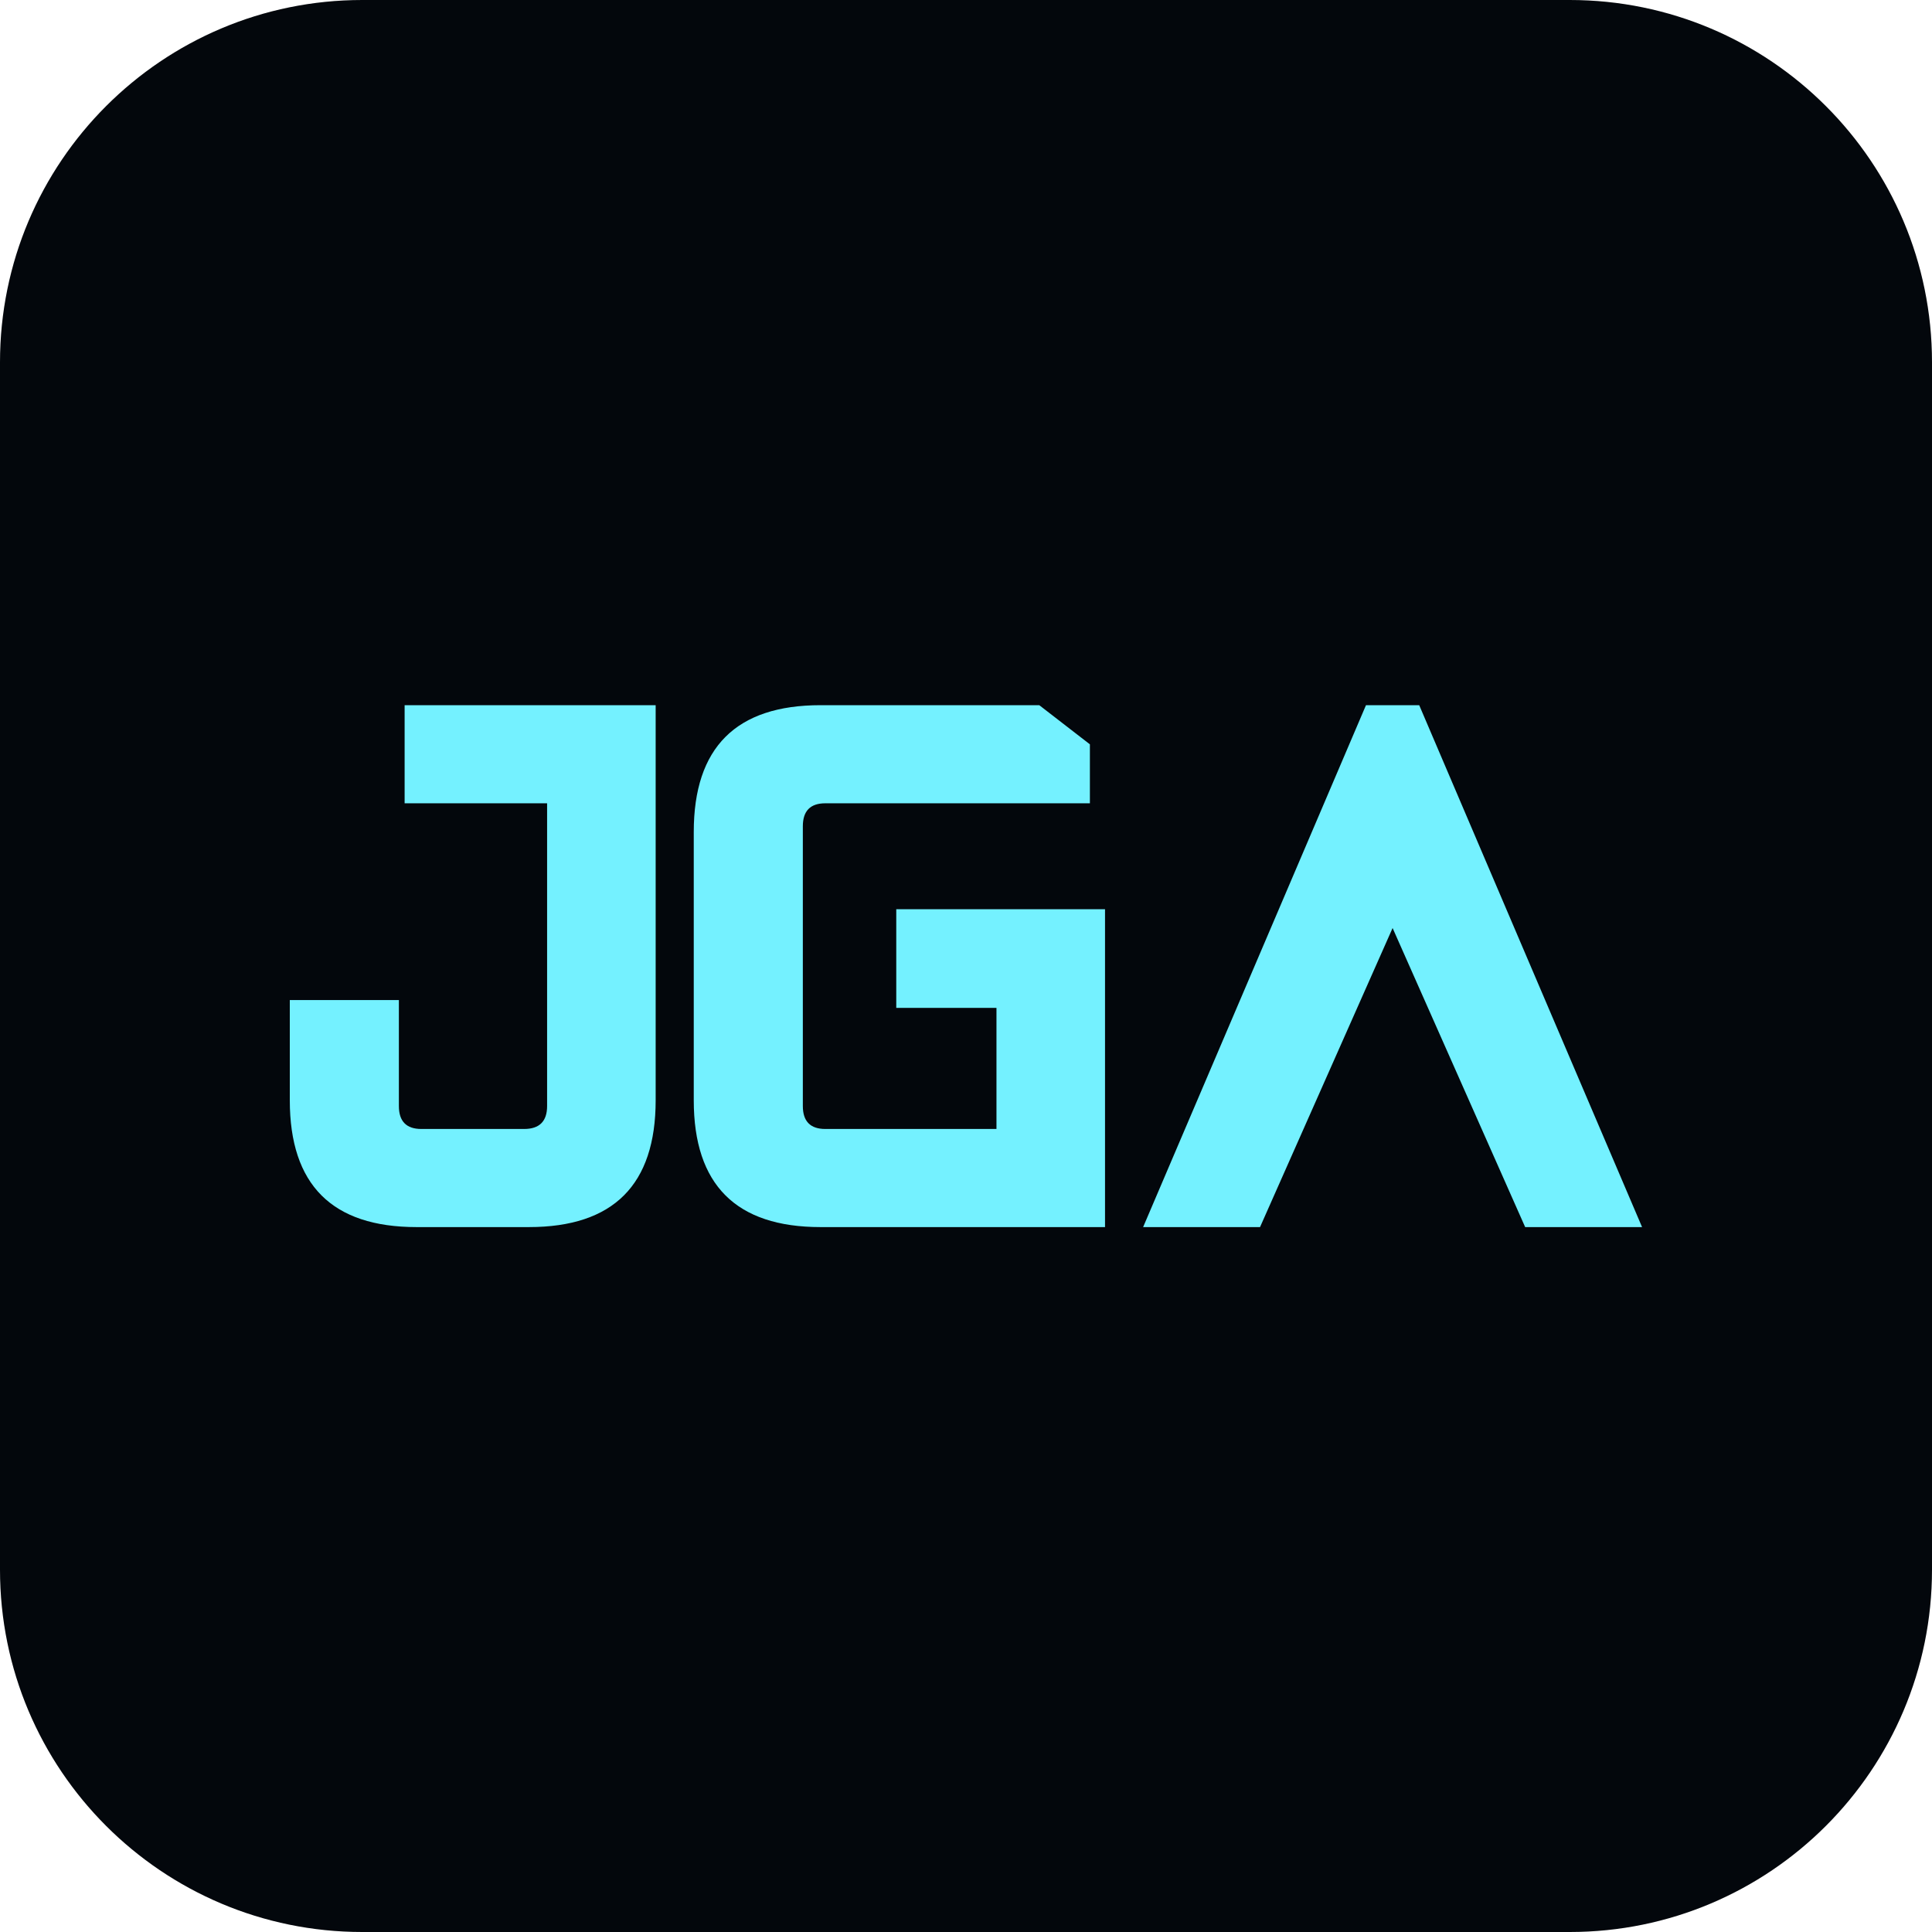
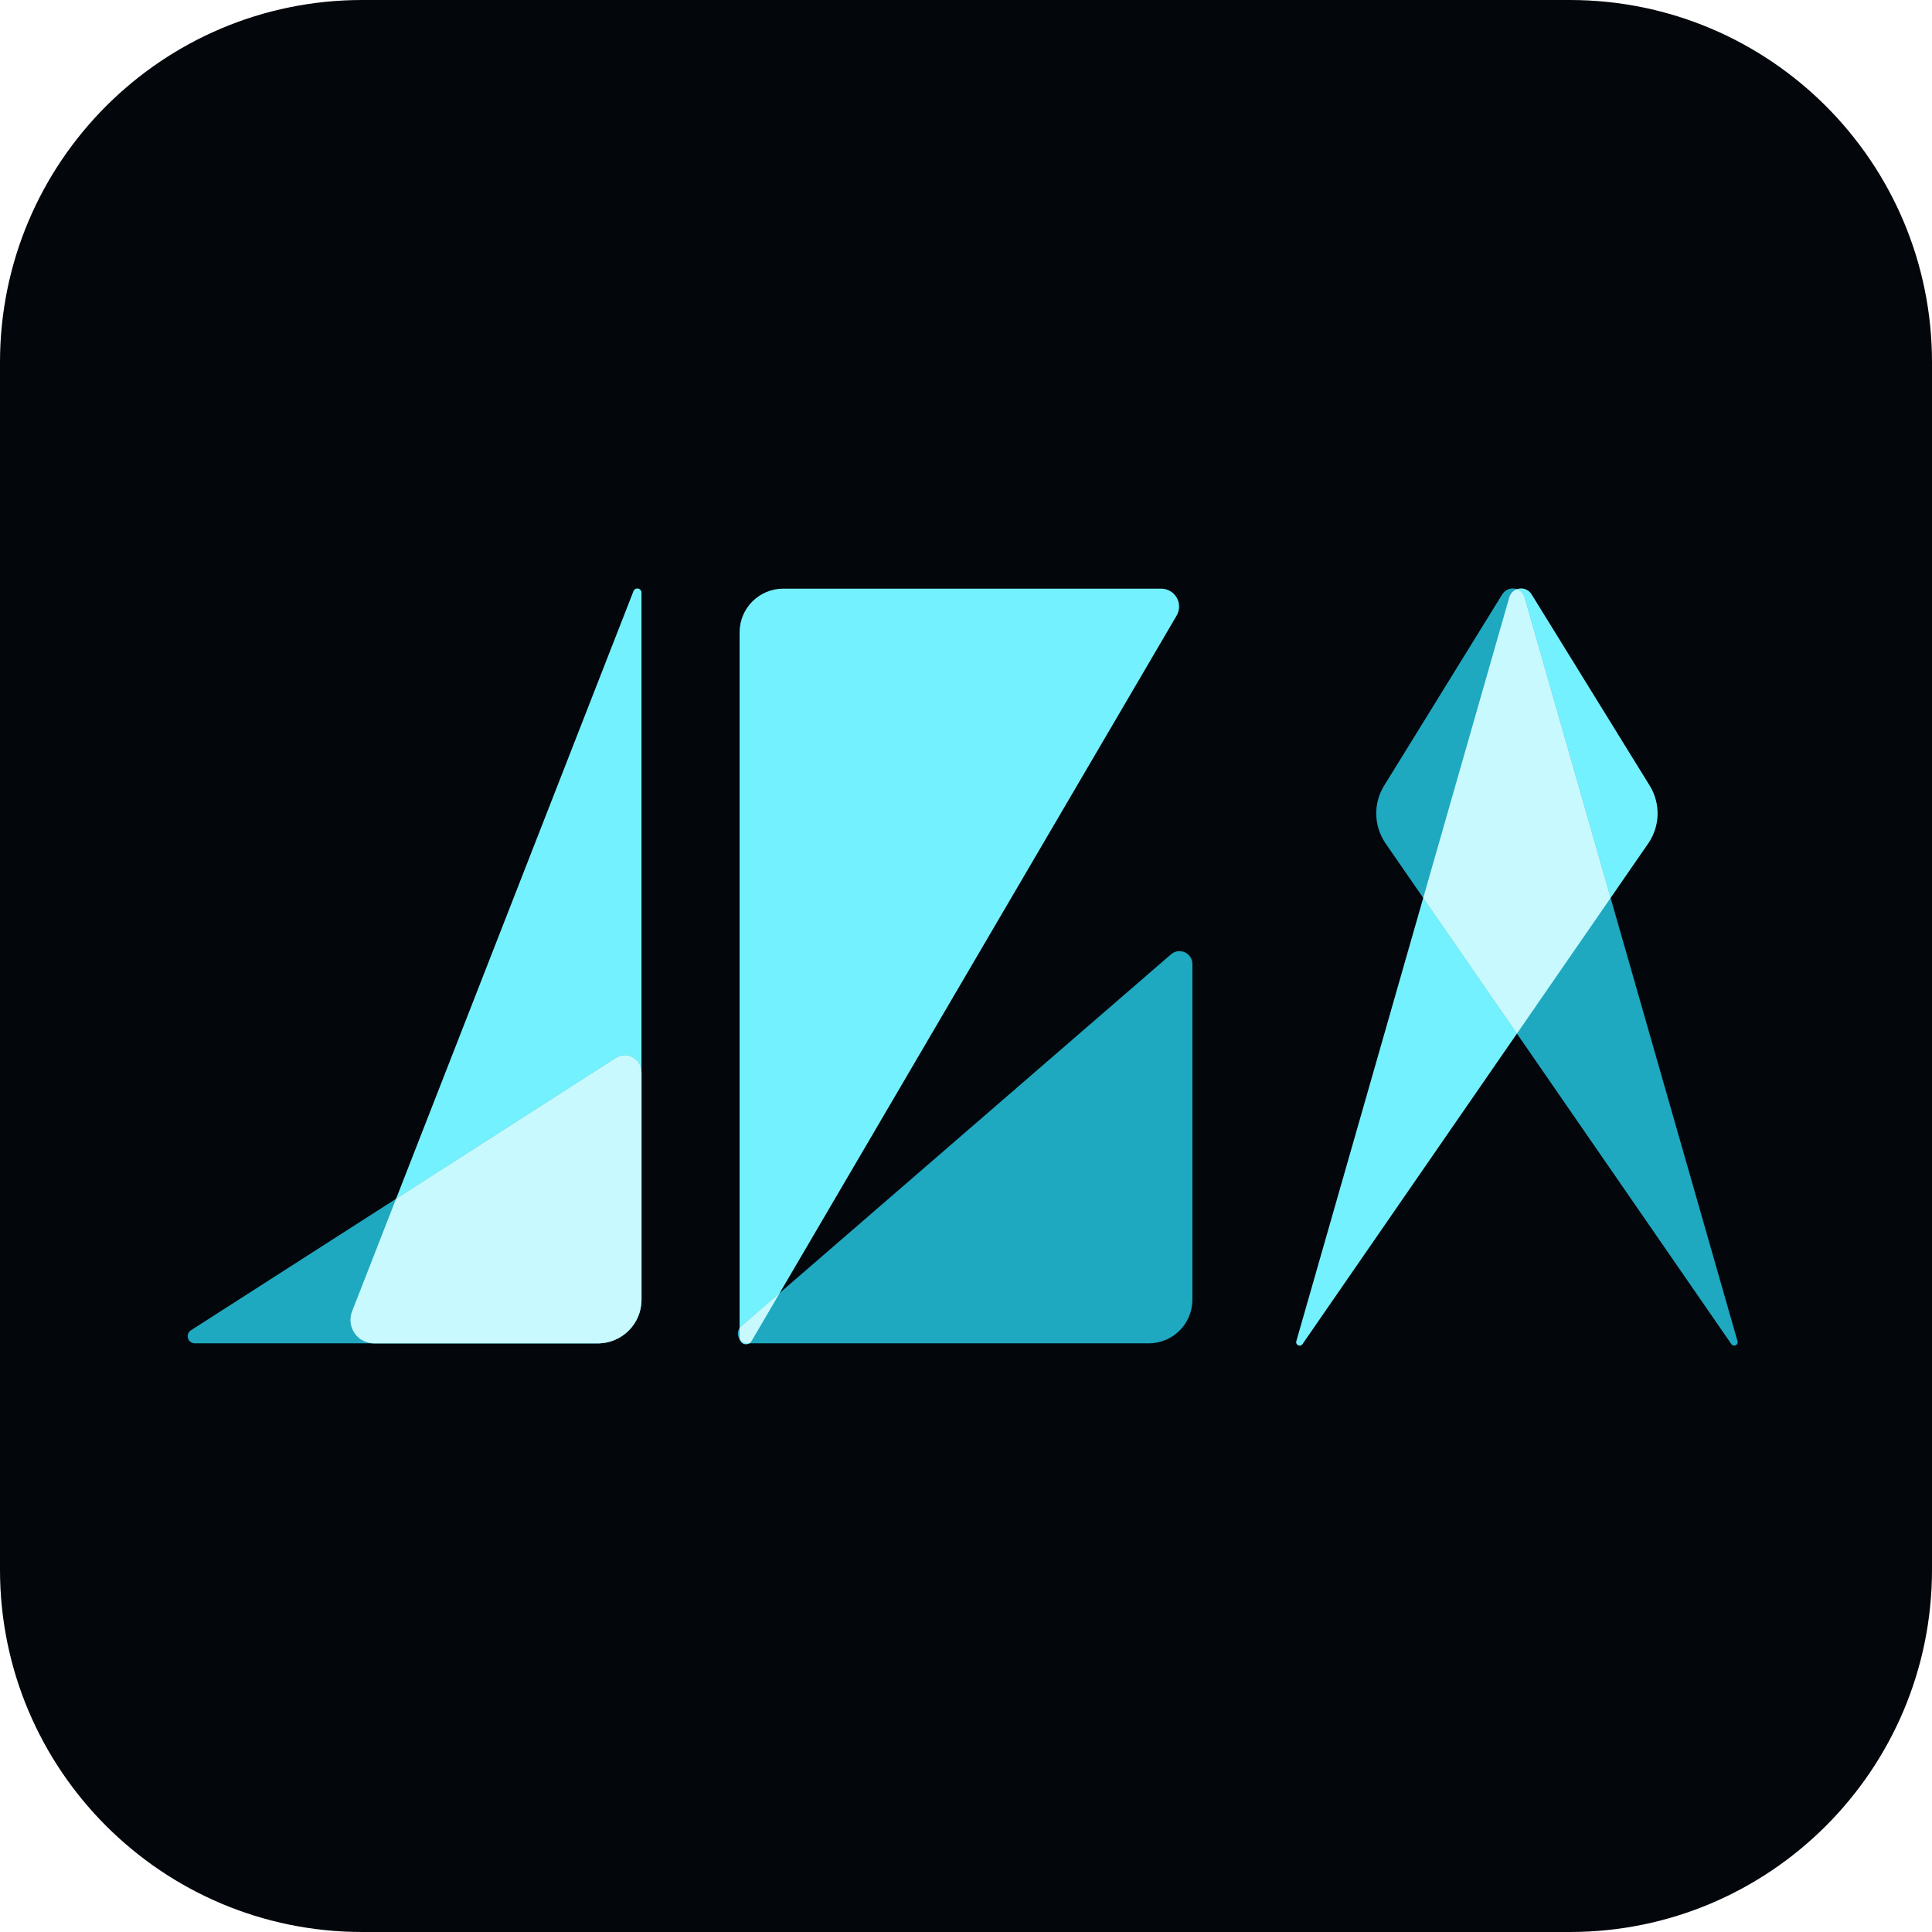
<svg xmlns="http://www.w3.org/2000/svg" viewBox="0 0 64 64">
  <rect width="64" height="64" rx="12" fill="#03070c" />
-   <g transform="translate(9.60 23.36) scale(0.17289)">
-     <path d="M0 75.7V56.5H20.9V76.8Q20.9 81.2 25.2 81.2H44.9Q49.3 81.2 49.3 76.8V18.8H22V0H70.1V75.7Q70.1 100 45.8 100H24.3Q0 100 0 75.7ZM77.4 75.7V24.3Q77.4 0 101.7 0H143.6L153.3 7.5V18.8H102.6Q98.3 18.8 98.3 23.2V76.8Q98.3 81.2 102.6 81.2H135.4V58H116.2V39.1H156.2V100H101.7Q77.4 100 77.4 75.7ZM163.5 100L206.2 0L216.4 0L259.1 100L236.7 100L211.3 42.7L185.9 100Z" fill="#74f1ff" />
+   <g id="jga" transform="translate(6.25 19.5) scale(0.25)">
+     <defs>
+       <clipPath id="jga-0">
+         <path d="M58.95 0.3A0.55 0.55 0 0 1 60 0.49L60 94.21A5.79 5.79 0 0 1 54.21 100L24.55 100A3.1 3.1 0 0 1 21.65 95.77Z" />
+       </clipPath>
+       <clipPath id="jga-1">
+         <path d="M73 5.79A5.79 5.79 0 0 1 78.79 0L128.86 0A2.37 2.37 0 0 1 130.91 3.57L74.59 99.69A0.85 0.85 0 0 1 73 99.26Z" />
+       </clipPath>
+       <clipPath id="jga-2">
+         <path d="M147.61 100.07A0.46 0.46 0 0 1 146.78 99.68L174.99 1.14A1.63 1.63 0 0 1 177.93 0.73L193.6 26.11A7 7 0 0 1 193.4 33.76Z" />
+       </clipPath>
+     </defs>
+     <path fill="#74f1ff" d="M58.95 0.3A0.55 0.55 0 0 1 60 0.49L60 94.21A5.79 5.79 0 0 1 54.21 100L24.55 100A3.1 3.1 0 0 1 21.65 95.77Z" />
+     <path fill="#1fa9c0" d="M0.3 98.27A0.94 0.94 0 0 0 0.8 100L54.21 100A5.79 5.79 0 0 0 60 94.21L60 64.05A2.21 2.21 0 0 0 56.59 62.18Z" />
+     <path fill="#c8f9ff" clip-path="url(#jga-0)" d="M0.3 98.27A0.94 0.94 0 0 0 0.8 100L54.21 100A5.79 5.79 0 0 0 60 94.21L60 64.05A2.21 2.21 0 0 0 56.59 62.18Z" />
+     <path fill="#74f1ff" d="M73 5.79A5.79 5.79 0 0 1 78.79 0L128.86 0A2.37 2.37 0 0 1 130.91 3.57L74.59 99.69A0.85 0.85 0 0 1 73 99.26Z" />
+     <path fill="#1fa9c0" d="M73.21 97.74A1.29 1.29 0 0 0 74.06 100L127.21 100A5.79 5.79 0 0 0 133 94.21L133 49.74A1.71 1.71 0 0 0 130.18 48.44Z" />
+     <path fill="#c8f9ff" clip-path="url(#jga-1)" d="M73.21 97.74A1.29 1.29 0 0 0 74.06 100L127.21 100A5.79 5.79 0 0 0 133 94.21L133 49.74A1.71 1.71 0 0 0 130.18 48.44Z" />
+     <path fill="#74f1ff" d="M147.61 100.07A0.46 0.46 0 0 1 146.78 99.68L174.99 1.14A1.63 1.63 0 0 1 177.93 0.73L193.6 26.11A7 7 0 0 1 193.4 33.76Z" />
+     <path fill="#1fa9c0" d="M204.39 100.07A0.46 0.46 0 0 0 205.22 99.68L177.01 1.14A1.63 1.63 0 0 0 174.07 0.73L158.4 26.11A7 7 0 0 0 158.6 33.76Z" />
+     <path fill="#c8f9ff" clip-path="url(#jga-2)" d="M204.39 100.07A0.46 0.46 0 0 0 205.22 99.68L177.01 1.14A1.63 1.63 0 0 0 174.07 0.73L158.4 26.11A7 7 0 0 0 158.6 33.76Z" />
  </g>
</svg>
